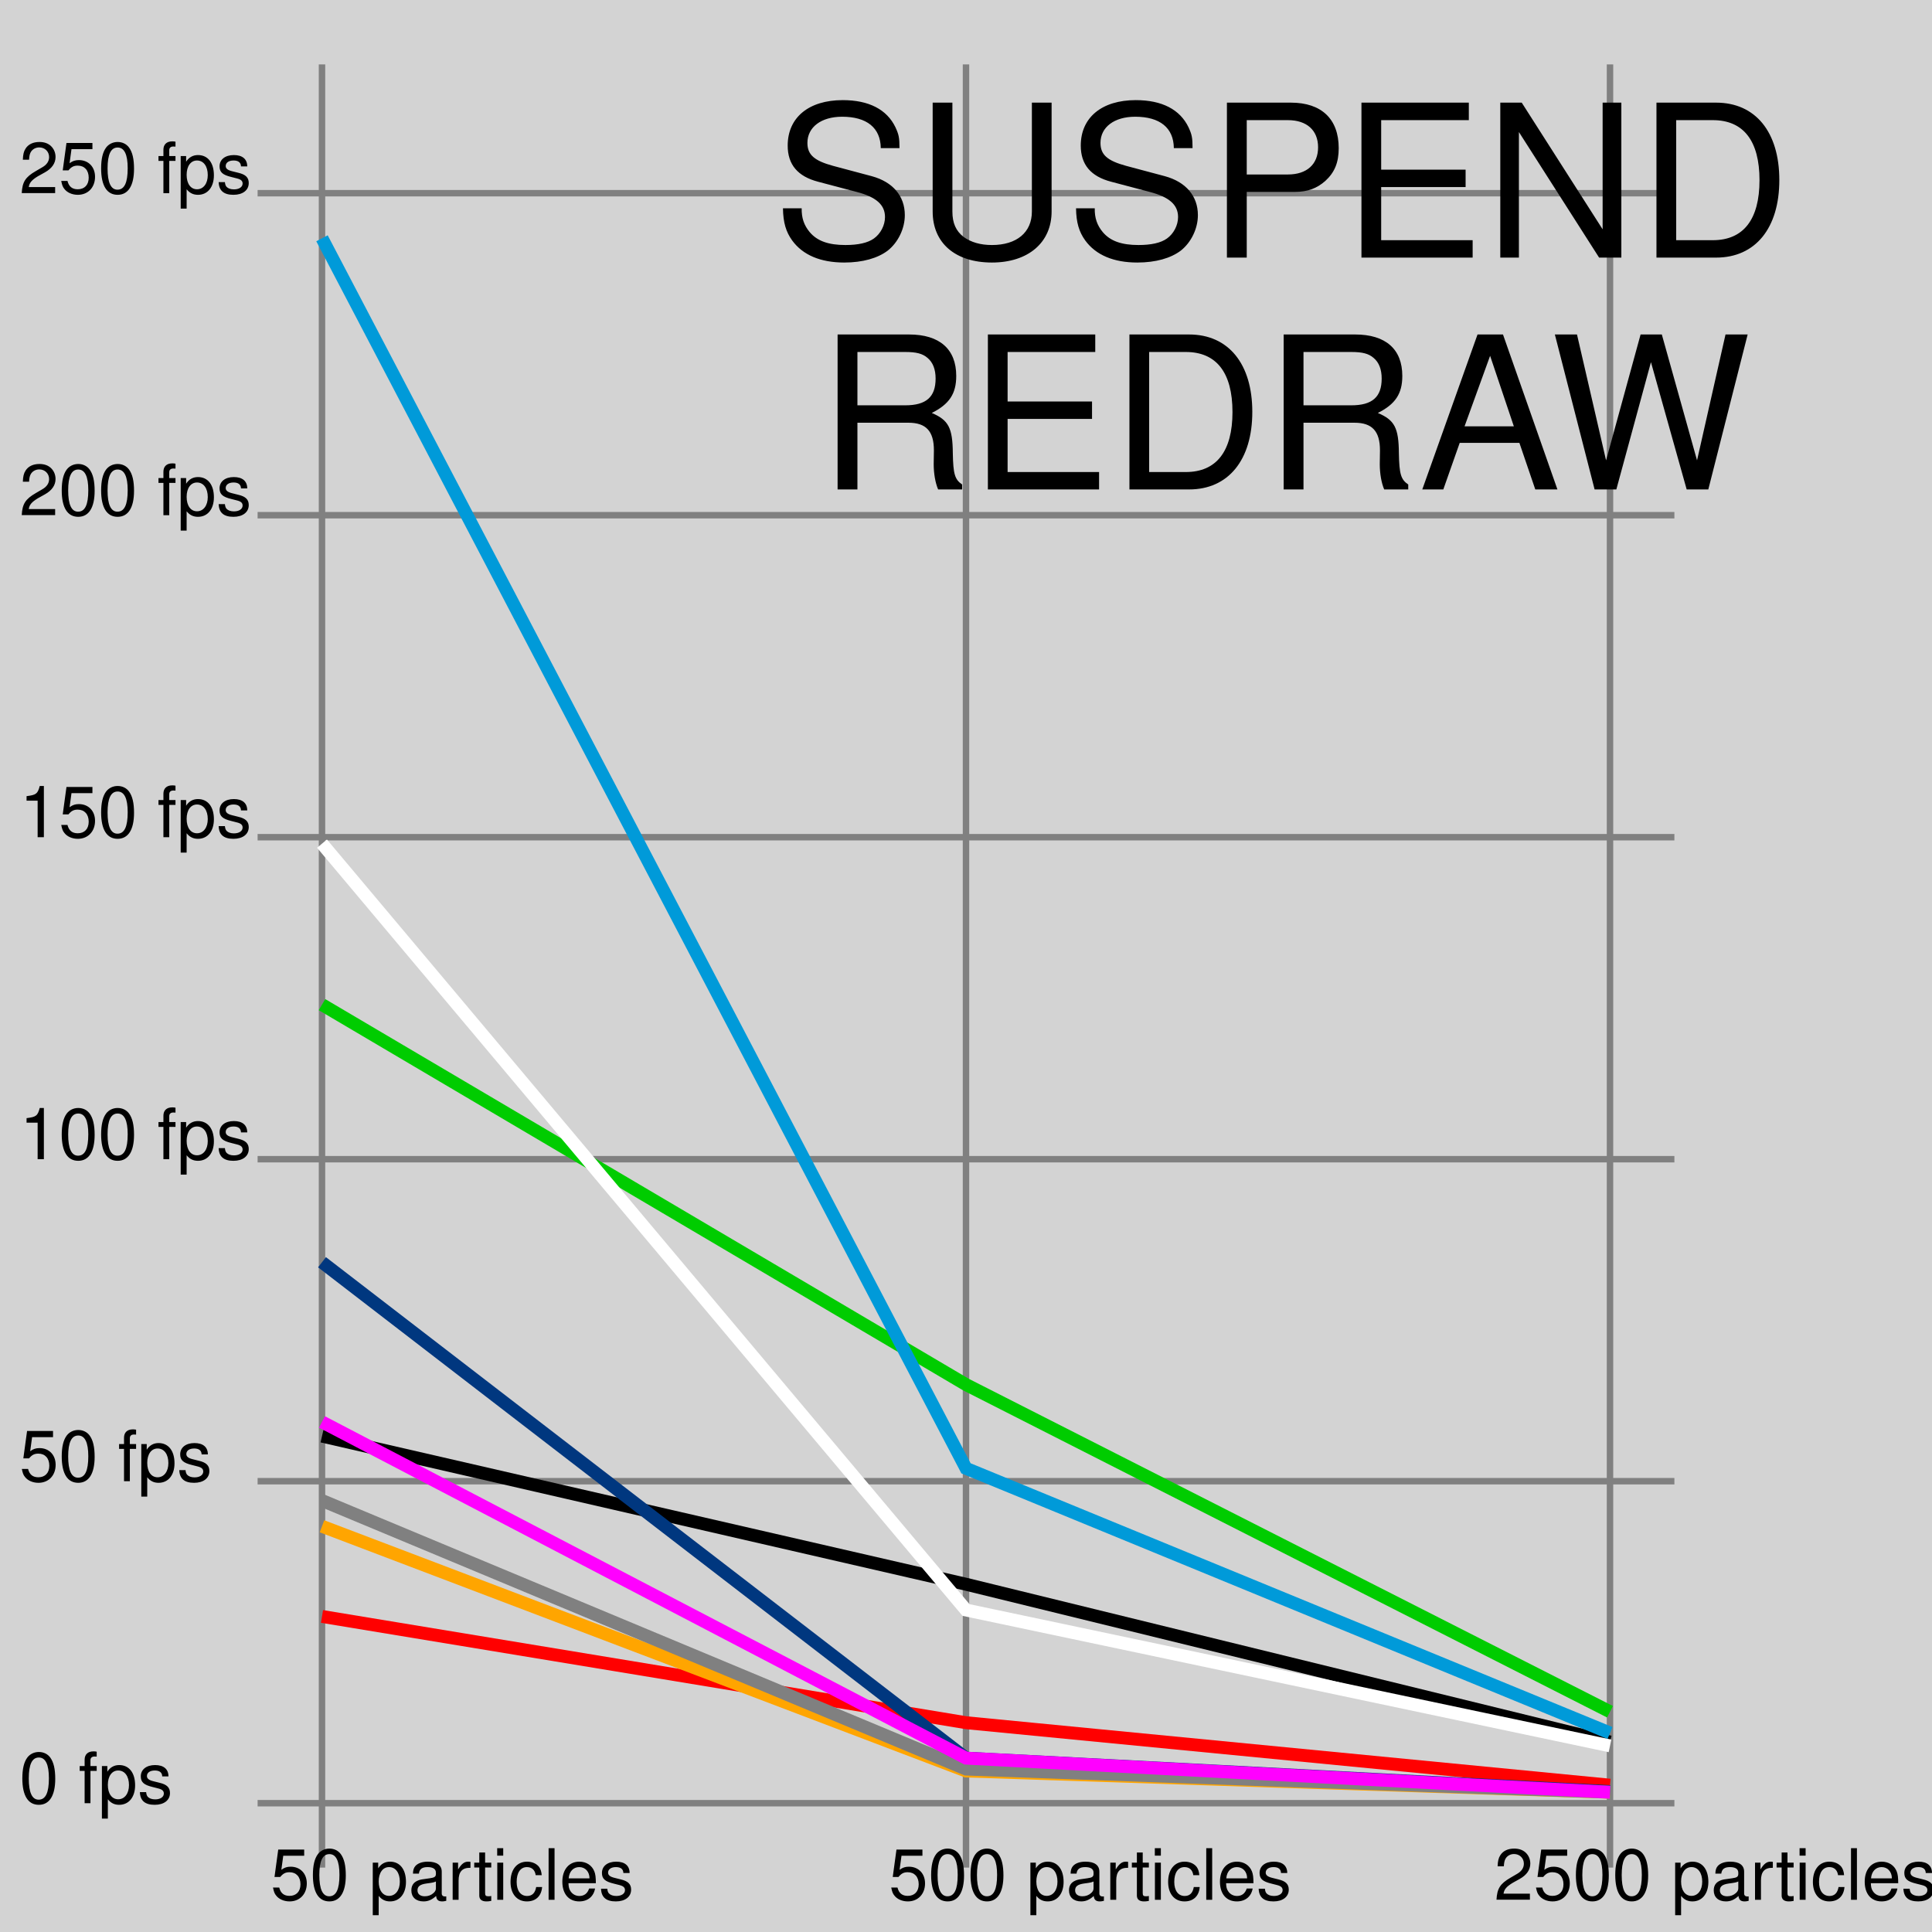
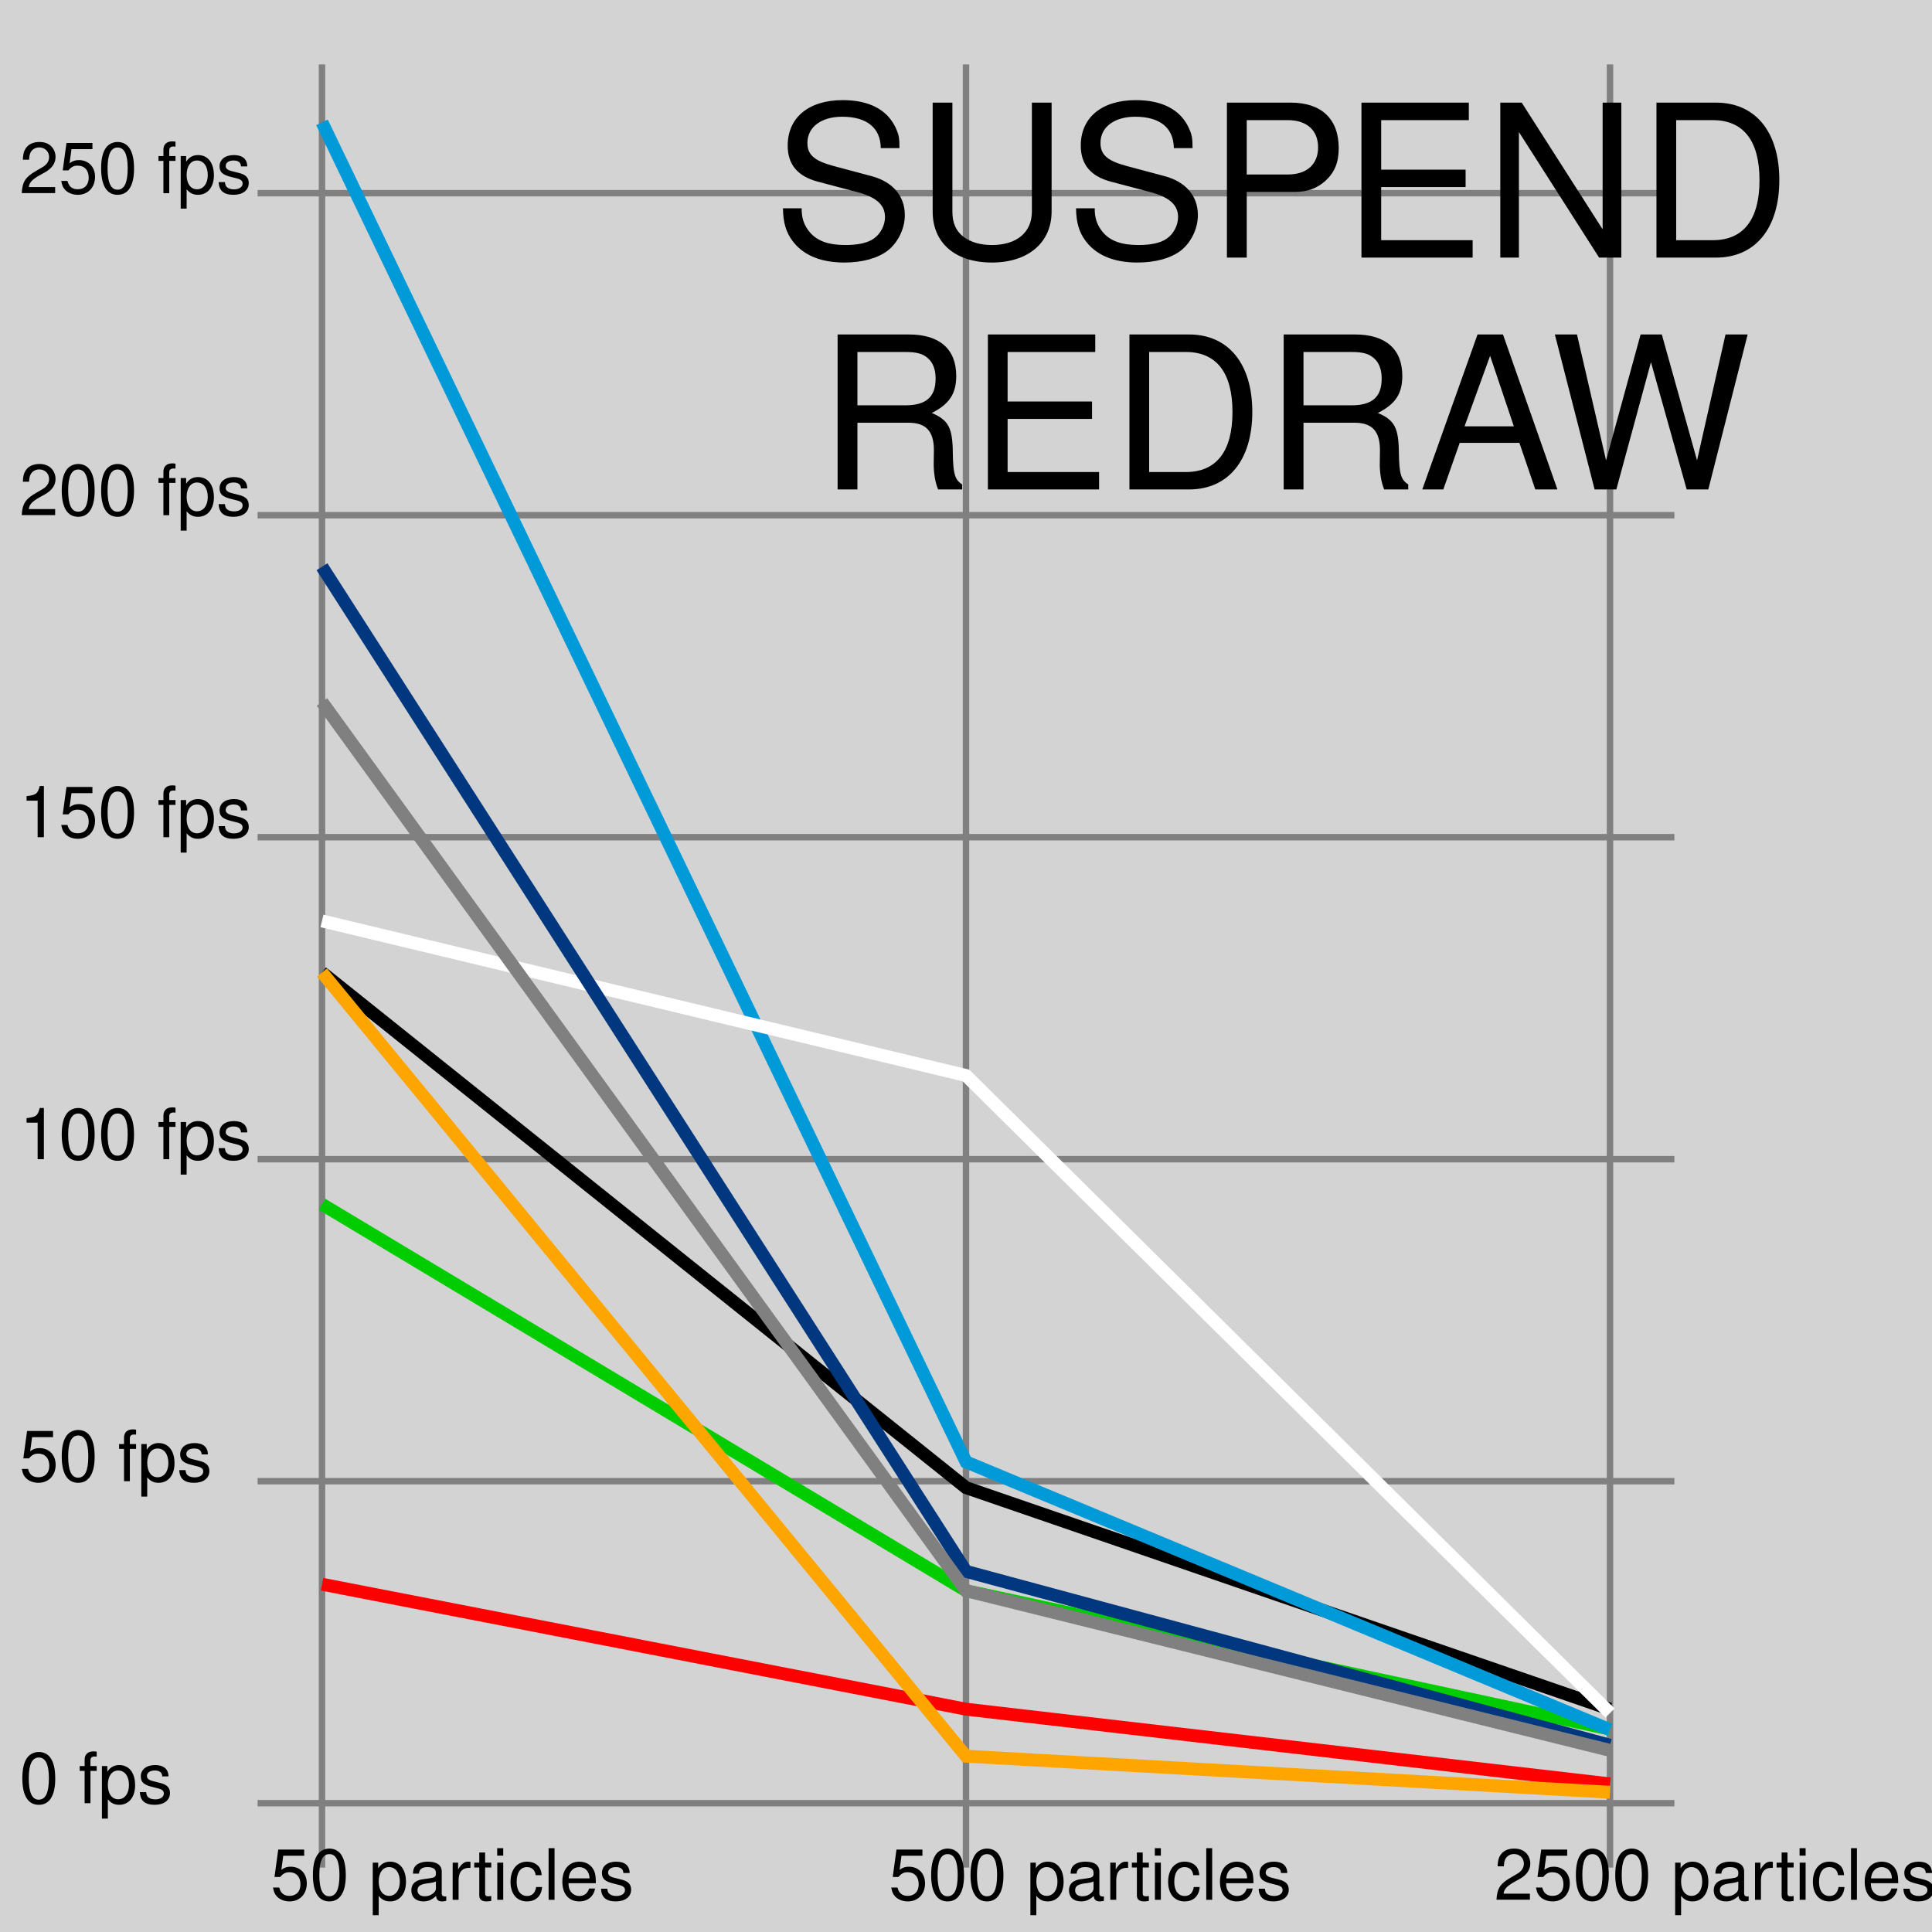
<svg xmlns="http://www.w3.org/2000/svg" width="300" height="300" font-family="Helvetica, sans-serif" font-size="11px">
  <rect width="300" height="300" fill="lightgray" />
  <line x1="50" x2="50" y1="10" y2="290" stroke="gray" stroke-width="1" />
  <line x1="150" x2="150" y1="10" y2="290" stroke="gray" stroke-width="1" />
  <line x1="250" x2="250" y1="10" y2="290" stroke="gray" stroke-width="1" />
  <text x="42" y="295">50 particles</text>
  <text x="138" y="295">500 particles</text>
  <text x="232" y="295">2500 particles</text>
  <line x1="40" x2="260" y1="280" y2="280" stroke="gray" stroke-width="1" />
  <line x1="40" x2="260" y1="230" y2="230" stroke="gray" stroke-width="1" />
  <line x1="40" x2="260" y1="180" y2="180" stroke="gray" stroke-width="1" />
  <line x1="40" x2="260" y1="130" y2="130" stroke="gray" stroke-width="1" />
  <line x1="40" x2="260" y1="80" y2="80" stroke="gray" stroke-width="1" />
  <line x1="40" x2="260" y1="30" y2="30" stroke="gray" stroke-width="1" />
  <text x="3" y="280">0 fps</text>
  <text x="3" y="230">50 fps</text>
  <text x="3" y="180">100 fps</text>
  <text x="3" y="130">150 fps</text>
  <text x="3" y="80">200 fps</text>
  <text x="3" y="30">250 fps</text>
  <g transform="scale(1 -1) translate(0 -279)">
-     <polyline stroke="black" fill="none" stroke-width="2" points="50,56 150,33 250,8.5" />
-     <polyline stroke="red" fill="none" stroke-width="2" points="50,28 150,11.5 250,1.8" />
-     <polyline stroke="#0c0" fill="none" stroke-width="2" points="50,123 150,64 250,13.2" />
-     <polyline stroke="#009ad9" fill="none" stroke-width="2" points="50,242 150,51 250,9.9" />
-     <polyline stroke="#fff" fill="none" stroke-width="2" points="50,148 150,29 250,7.9" />
-     <polyline stroke="orange" fill="none" stroke-width="2" points="50,42 150,4 250,0.7" />
-     <polyline stroke="#00377f" fill="none" stroke-width="2" points="50,83 150,6 250,0.8" />
-     <polyline stroke="gray" fill="none" stroke-width="2" points="50,46 150,4.3 250,0.7" />
-     <polyline stroke="magenta" fill="none" stroke-width="2" points="50,58.2 150,6 250,0.7" />
+     <polyline stroke="black" fill="none" stroke-width="2" points="50,128 150,48 250,13.6" />
+     <polyline stroke="red" fill="none" stroke-width="2" points="50,33 150,13.6 250,2" />
+     <polyline stroke="#0c0" fill="none" stroke-width="2" points="50,92 150,32 250,10.5" />
+     <polyline stroke="#009ad9" fill="none" stroke-width="2" points="50,260 150,52 250,10.4" />
+     <polyline stroke="#fff" fill="none" stroke-width="2" points="50,136 150,112 250,13" />
+     <polyline stroke="orange" fill="none" stroke-width="2" points="50,128 150,6.3 250,0.7" />
+     <polyline stroke="#00377f" fill="none" stroke-width="2" points="50,191 150,35 250,8" />
+     <polyline stroke="gray" fill="none" stroke-width="2" points="50,170 150,32 250,7.2" />
  </g>
  <text x="120" y="40" font-size="33px">SUSPEND</text>
  <text x="127" y="76" font-size="33px">REDRAW</text>
</svg>
